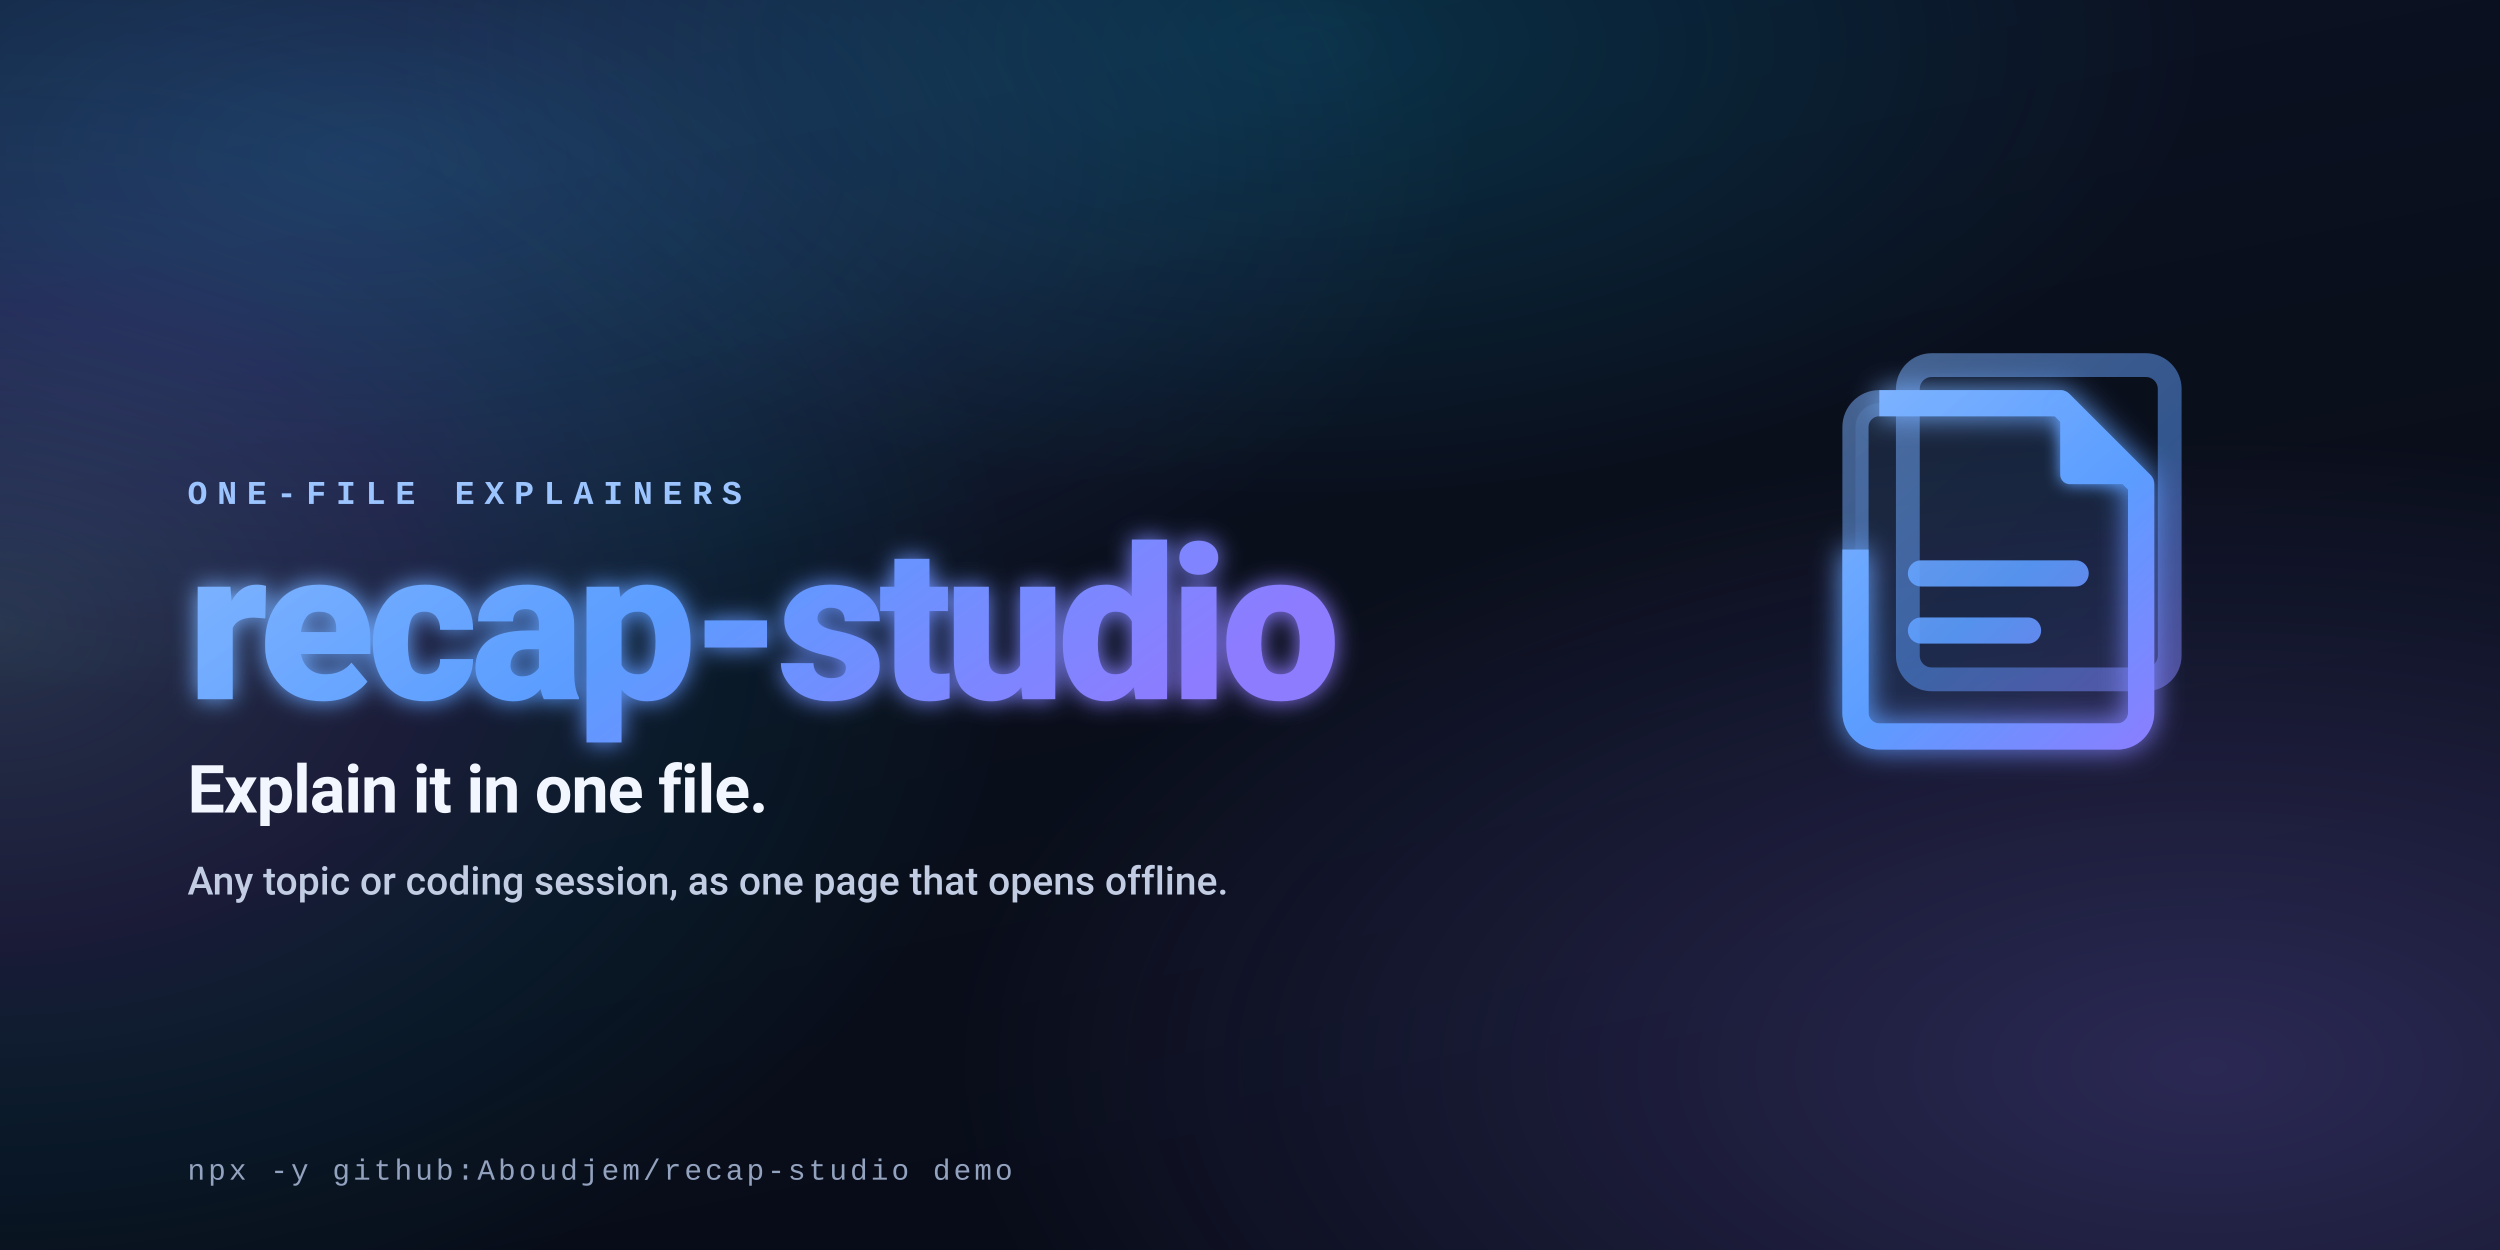
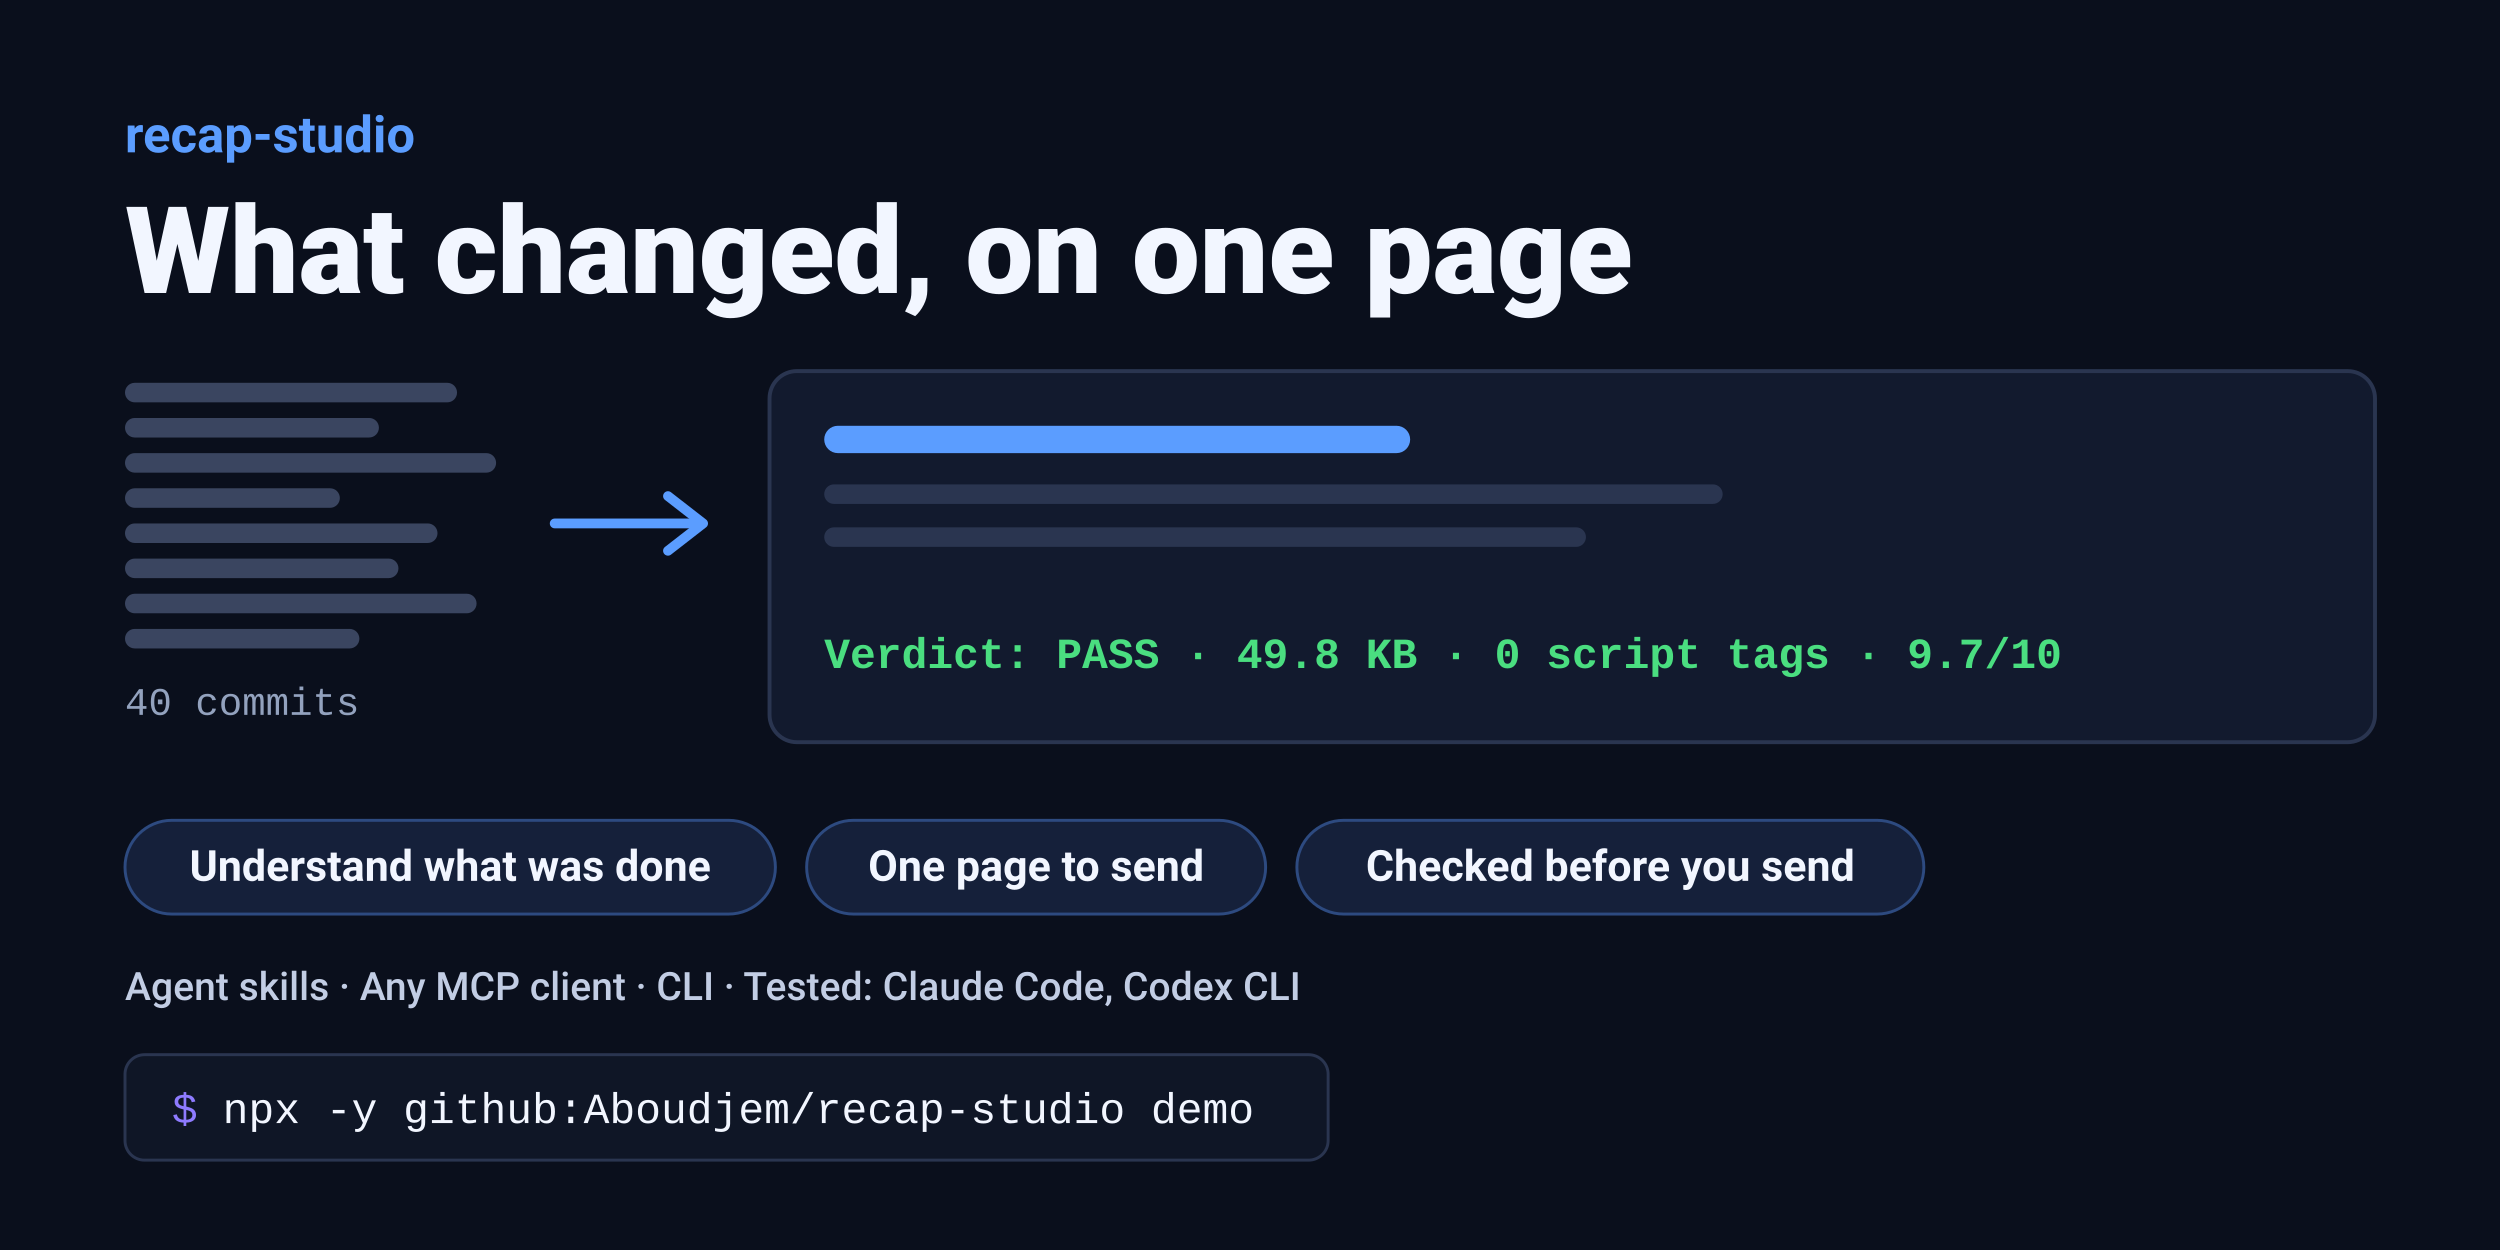
- <svg xmlns="http://www.w3.org/2000/svg" viewBox="0 0 1280 640" fill="none" role="img" aria-label="recap-studio: Explain it in one file. Any topic or coding session, as one page that opens offline.">
-   <defs>
-     <linearGradient id="rc-ground" x1="0" y1="0" x2="0.4" y2="1">
-       <stop offset="0%" stop-color="#0C1328" />
-       <stop offset="55%" stop-color="#0A0F1C" />
-       <stop offset="100%" stop-color="#080C18" />
-     </linearGradient>
-     <radialGradient id="rc-bloomA" cx="0.15" cy="0.13" r="0.44">
-       <stop offset="0%" stop-color="#5B9DFF" stop-opacity="0.26" />
-       <stop offset="100%" stop-color="#5B9DFF" stop-opacity="0" />
-     </radialGradient>
-     <radialGradient id="rc-bloomB" cx="0.88" cy="0.85" r="0.50">
-       <stop offset="0%" stop-color="#8E7BFF" stop-opacity="0.26" />
-       <stop offset="100%" stop-color="#8E7BFF" stop-opacity="0" />
-     </radialGradient>
-     <radialGradient id="rc-bloomC" cx="0.52" cy="0.04" r="0.36">
-       <stop offset="0%" stop-color="#00D4FF" stop-opacity="0.16" />
-       <stop offset="100%" stop-color="#00D4FF" stop-opacity="0" />
-     </radialGradient>
-     <radialGradient id="rc-wash" cx="0.5" cy="0.5" r="0.5">
-       <stop offset="0%" stop-color="#9CC4FF" stop-opacity="0.20" />
-       <stop offset="42%" stop-color="#8E7BFF" stop-opacity="0.124" />
-       <stop offset="76%" stop-color="#00D4FF" stop-opacity="0.046" />
-       <stop offset="100%" stop-color="#00D4FF" stop-opacity="0" />
-     </radialGradient>
-     <clipPath id="rc-frame">
-       <rect width="1280" height="640" />
-     </clipPath>
-     <linearGradient id="rc-ink" gradientUnits="userSpaceOnUse" x1="62" y1="60" x2="200" y2="210">
-       <stop class="rck1" offset="0%" stop-color="#7FB4FF" />
-       <stop class="rck2" offset="52%" stop-color="#5B9DFF" />
-       <stop class="rck3" offset="100%" stop-color="#8E7BFF" />
-     </linearGradient>
-     <filter id="rc-glow" x="-45%" y="-45%" width="190%" height="190%">
-       <feGaussianBlur stdDeviation="6.0" result="b" />
-       <feMerge>
-         <feMergeNode in="b" />
-         <feMergeNode in="SourceGraphic" />
-       </feMerge>
-     </filter>
-     <filter id="rc-glow-sm" x="-150%" y="-150%" width="400%" height="400%">
-       <feGaussianBlur stdDeviation="3.4" result="b" />
-       <feMerge>
-         <feMergeNode in="b" />
-         <feMergeNode in="SourceGraphic" />
-       </feMerge>
-     </filter>
-     <linearGradient id="rc-word" x1="0" y1="0" x2="1" y2="0.25">
-       <stop class="rck1" offset="0%" stop-color="#7FB4FF" />
-       <stop class="rck2" offset="46%" stop-color="#5B9DFF" />
-       <stop class="rck3" offset="100%" stop-color="#8E7BFF" />
-     </linearGradient>
-     <linearGradient id="rc-sheen" x1="0" y1="0" x2="1" y2="0">
-       <stop offset="0%" stop-color="#FFFFFF" stop-opacity="0" />
-       <stop offset="50%" stop-color="#FFFFFF" stop-opacity="0.62" />
-       <stop offset="100%" stop-color="#FFFFFF" stop-opacity="0" />
-     </linearGradient>
-     <clipPath id="rc-wordclip">
-       <text x="96" y="358" font-family="system-ui, -apple-system, 'Segoe UI', Roboto, 'Helvetica Neue', Arial, sans-serif" font-size="109" font-weight="800" letter-spacing="-3.8">recap-studio</text>
-     </clipPath>
-   </defs>
-   <style>
-     .disp { font-family: system-ui, -apple-system, 'Segoe UI', Roboto, 'Helvetica Neue', Arial, sans-serif; }
-     .mono { font-family: ui-monospace, SFMono-Regular, 'SF Mono', Menlo, Consolas, 'Liberation Mono', monospace; }
-     .eyebrow { font-size: 13px; font-weight: 600; letter-spacing: 4.5px; fill: #9CC4FF; }
-     .head    { font-size: 34px; font-weight: 700; fill: #F2F6FF; letter-spacing: -0.5px; }
-     .sub     { font-size: 20px; font-weight: 500; fill: #C2CDE4; }
-     .tag     { font-size: 15px; letter-spacing: 1.6px; fill: #93A2BE; }
-     .chip    { font-size: 11.5px; letter-spacing: 1.2px; fill: #C2CDE4; }
-     .chipbig { font-size: 17px; letter-spacing: 1px; fill: #C2CDE4; }
-     .tagsm { font-size: 12.5px; letter-spacing: 1.6px; fill: #93A2BE; }
-     .eyebrow { font-size: 17px; letter-spacing: 5px; }
-     @keyframes rc-breathe { 0%,100% { opacity:0.62; } 50% { opacity:1; } }
-     .rcbloom { animation: rc-breathe 11s ease-in-out infinite; }
-     @keyframes rc-sweep { 0% { transform: translateX(-360px); } 100% { transform: translateX(1640px); } }
-     .rcwash { animation: rc-sweep 19s cubic-bezier(.5,0,.5,1) infinite; }
-     @keyframes rc-sheen { 0% { transform: translateX(0); } 15%,100% { transform: translateX(501px); } }
-     .rcsheen { animation: rc-sheen 8.5s cubic-bezier(.4,0,.3,1) infinite; }
-     @keyframes rc-flow { to { stroke-dashoffset: -1000; } }
-     .rcedge { stroke-dasharray: 420 580; animation: rc-flow 8s linear infinite; }
-     @keyframes rc-stack { 0%,100% { transform: translate(0,0); } 50% { transform: translate(4px,-8px); } }
-     .rcstack { animation: rc-stack 8s ease-in-out infinite; }
-     @keyframes rc-fold { 0%,14% { opacity: 0.25; } 46%,86% { opacity: 1; } 100% { opacity: 0.25; } }
-     .rcfold { animation: rc-fold 8s cubic-bezier(.3,0,.2,1) infinite; }
-     @keyframes rc-k1 { 0%,100% { stop-color:#7FB4FF; } 50% { stop-color:#5B9DFF; } }
-     @keyframes rc-k2 { 0%,100% { stop-color:#5B9DFF; } 50% { stop-color:#8E7BFF; } }
-     @keyframes rc-k3 { 0%,100% { stop-color:#8E7BFF; } 50% { stop-color:#A98CFF; } }
-     .rck1 { animation: rc-k1 15s ease-in-out infinite; }
-     .rck2 { animation: rc-k2 15s ease-in-out infinite; }
-     .rck3 { animation: rc-k3 15s ease-in-out infinite; }
-     @media (prefers-reduced-motion: reduce) { * { animation: none !important; } }
-   </style>
-   <rect width="1280" height="640" fill="url(#rc-ground)" />
-   <g class="rcbloom">
-     <rect width="1280" height="640" fill="url(#rc-bloomA)" />
-     <rect width="1280" height="640" fill="url(#rc-bloomB)" />
-     <rect width="1280" height="640" fill="url(#rc-bloomC)" />
-   </g>
-   <g clip-path="url(#rc-frame)">
-     <g transform="translate(0,320)">
-       <ellipse class="rcwash" cx="0" cy="0" rx="520" ry="380" fill="url(#rc-wash)" />
-     </g>
-   </g>
-   <g transform="translate(872,126) scale(1.2188)">
-     <g class="rcstack" opacity="0.5">
-       <rect x="86" y="50" width="110" height="132" rx="10" fill="none" stroke="url(#rc-ink)" stroke-width="10" />
-     </g>
-     <path d="M74 66 H150 L184 100 V196 A10 10 0 0 1 174 206 H74 A10 10 0 0 1 64 196 V76 A10 10 0 0 1 74 66 Z" fill="url(#rc-ink)" fill-opacity="0.14" stroke="url(#rc-ink)" stroke-opacity="0.5" stroke-width="11" stroke-linejoin="round" />
-     <g filter="url(#rc-glow)">
-       <path class="rcedge" d="M74 66 H150 L184 100 V196 A10 10 0 0 1 174 206 H74 A10 10 0 0 1 64 196 V76 A10 10 0 0 1 74 66 Z" pathLength="1000" fill="none" stroke="url(#rc-ink)" stroke-width="11" stroke-linejoin="round" />
-     </g>
-     <g class="rcfold" filter="url(#rc-glow-sm)">
-       <path d="M150 66 L184 100 H154 A4 4 0 0 1 150 96 Z" fill="url(#rc-ink)" />
-     </g>
-     <g opacity="0.9" fill="url(#rc-ink)">
-       <rect x="86" y="132" width="76" height="11" rx="5.5" />
-       <rect x="86" y="156" width="56" height="11" rx="5.5" />
-     </g>
-   </g>
-   <g filter="url(#rc-glow)">
-     <text class="disp" x="96" y="358" font-size="109" font-weight="800" letter-spacing="-3.8" fill="url(#rc-word)">recap-studio</text>
-   </g>
-   <g clip-path="url(#rc-wordclip)">
-     <g transform="skewX(-18)">
-       <rect class="rcsheen" x="-24" y="249" width="50" height="147" fill="url(#rc-sheen)" opacity="0.45" />
-     </g>
-   </g>
-   <text class="mono eyebrow" x="96" y="258">ONE-FILE EXPLAINERS</text>
-   <text class="disp head" x="96" y="416">Explain it in one file.</text>
-   <text class="disp sub" x="96" y="458">Any topic or coding session, as one page that opens offline.</text>
-   <text class="mono tag" x="96" y="604">npx -y github:Aboudjem/recap-studio demo</text>
+ <svg xmlns="http://www.w3.org/2000/svg" viewBox="0 0 1280 640" width="1280" height="640" role="img" aria-label="Recap Studio: what changed, on one page. 40 commits become one page with the line Verdict: PASS, 49.8 KB, 0 script tags, 9.7/10. Command: npx -y github:Aboudjem/recap-studio demo">
+   <rect width="1280" height="640" fill="#0A0F1C" />
+   <text x="64" y="78" font-family="system-ui, -apple-system, 'Segoe UI', Roboto, 'Helvetica Neue', Arial, sans-serif" font-size="26" font-weight="700" fill="#5B9DFF">recap-studio</text>
+   <text x="64" y="150" font-family="system-ui, -apple-system, 'Segoe UI', Roboto, 'Helvetica Neue', Arial, sans-serif" font-size="62" font-weight="800" fill="#F2F6FF">What changed, on one page</text>
+   <rect x="64" y="196" width="170" height="10" rx="5" fill="#3A4560" />
+   <rect x="64" y="214" width="130" height="10" rx="5" fill="#3A4560" />
+   <rect x="64" y="232" width="190" height="10" rx="5" fill="#3A4560" />
+   <rect x="64" y="250" width="110" height="10" rx="5" fill="#3A4560" />
+   <rect x="64" y="268" width="160" height="10" rx="5" fill="#3A4560" />
+   <rect x="64" y="286" width="140" height="10" rx="5" fill="#3A4560" />
+   <rect x="64" y="304" width="180" height="10" rx="5" fill="#3A4560" />
+   <rect x="64" y="322" width="120" height="10" rx="5" fill="#3A4560" />
+   <text x="64" y="366" font-family="ui-monospace, SFMono-Regular, 'SF Mono', Menlo, Consolas, 'Liberation Mono', monospace" font-size="20" fill="#93A2BE">40 commits</text>
+   <path d="M284 268 H354" stroke="#5B9DFF" stroke-width="5" stroke-linecap="round" />
+   <path d="M342 254 L360 268 L342 282" stroke="#5B9DFF" stroke-width="5" fill="none" stroke-linecap="round" stroke-linejoin="round" />
+   <rect x="394" y="190" width="822" height="190" rx="14" fill="#121A2E" stroke="#2A3550" stroke-width="2" />
+   <rect x="422" y="218" width="300" height="14" rx="7" fill="#5B9DFF" />
+   <rect x="422" y="248" width="460" height="10" rx="5" fill="#2A3550" />
+   <rect x="422" y="270" width="390" height="10" rx="5" fill="#2A3550" />
+   <text x="422" y="342" font-family="ui-monospace, SFMono-Regular, 'SF Mono', Menlo, Consolas, 'Liberation Mono', monospace" font-size="22" font-weight="600" fill="#4ADE80">Verdict: PASS · 49.8 KB · 0 script tags · 9.7/10</text>
+   <rect x="64" y="420" width="333" height="48" rx="24" fill="#15203A" stroke="#2D4A80" stroke-width="1.5" />
+   <text x="230.5" y="451" text-anchor="middle" font-family="system-ui, -apple-system, 'Segoe UI', Roboto, 'Helvetica Neue', Arial, sans-serif" font-size="22" font-weight="600" fill="#F2F6FF">Understand what was done</text>
+   <rect x="413" y="420" width="235" height="48" rx="24" fill="#15203A" stroke="#2D4A80" stroke-width="1.5" />
+   <text x="530.5" y="451" text-anchor="middle" font-family="system-ui, -apple-system, 'Segoe UI', Roboto, 'Helvetica Neue', Arial, sans-serif" font-size="22" font-weight="600" fill="#F2F6FF">One page to send</text>
+   <rect x="664" y="420" width="321" height="48" rx="24" fill="#15203A" stroke="#2D4A80" stroke-width="1.5" />
+   <text x="824.5" y="451" text-anchor="middle" font-family="system-ui, -apple-system, 'Segoe UI', Roboto, 'Helvetica Neue', Arial, sans-serif" font-size="22" font-weight="600" fill="#F2F6FF">Checked before you send</text>
+   <text x="64" y="512" font-family="system-ui, -apple-system, 'Segoe UI', Roboto, 'Helvetica Neue', Arial, sans-serif" font-size="20" font-weight="500" fill="#C2CDE4">Agent skills · Any MCP client · CLI · Tested: Claude Code, Codex CLI</text>
+   <rect x="64" y="540" width="616" height="54" rx="10" fill="#0F1626" stroke="#2A3550" stroke-width="1.5" />
+   <text x="88" y="575" font-family="ui-monospace, SFMono-Regular, 'SF Mono', Menlo, Consolas, 'Liberation Mono', monospace" font-size="22" fill="#8E7BFF">$</text>
+   <text x="114" y="575" font-family="ui-monospace, SFMono-Regular, 'SF Mono', Menlo, Consolas, 'Liberation Mono', monospace" font-size="22" fill="#F2F6FF">npx -y github:Aboudjem/recap-studio demo</text>
</svg>
